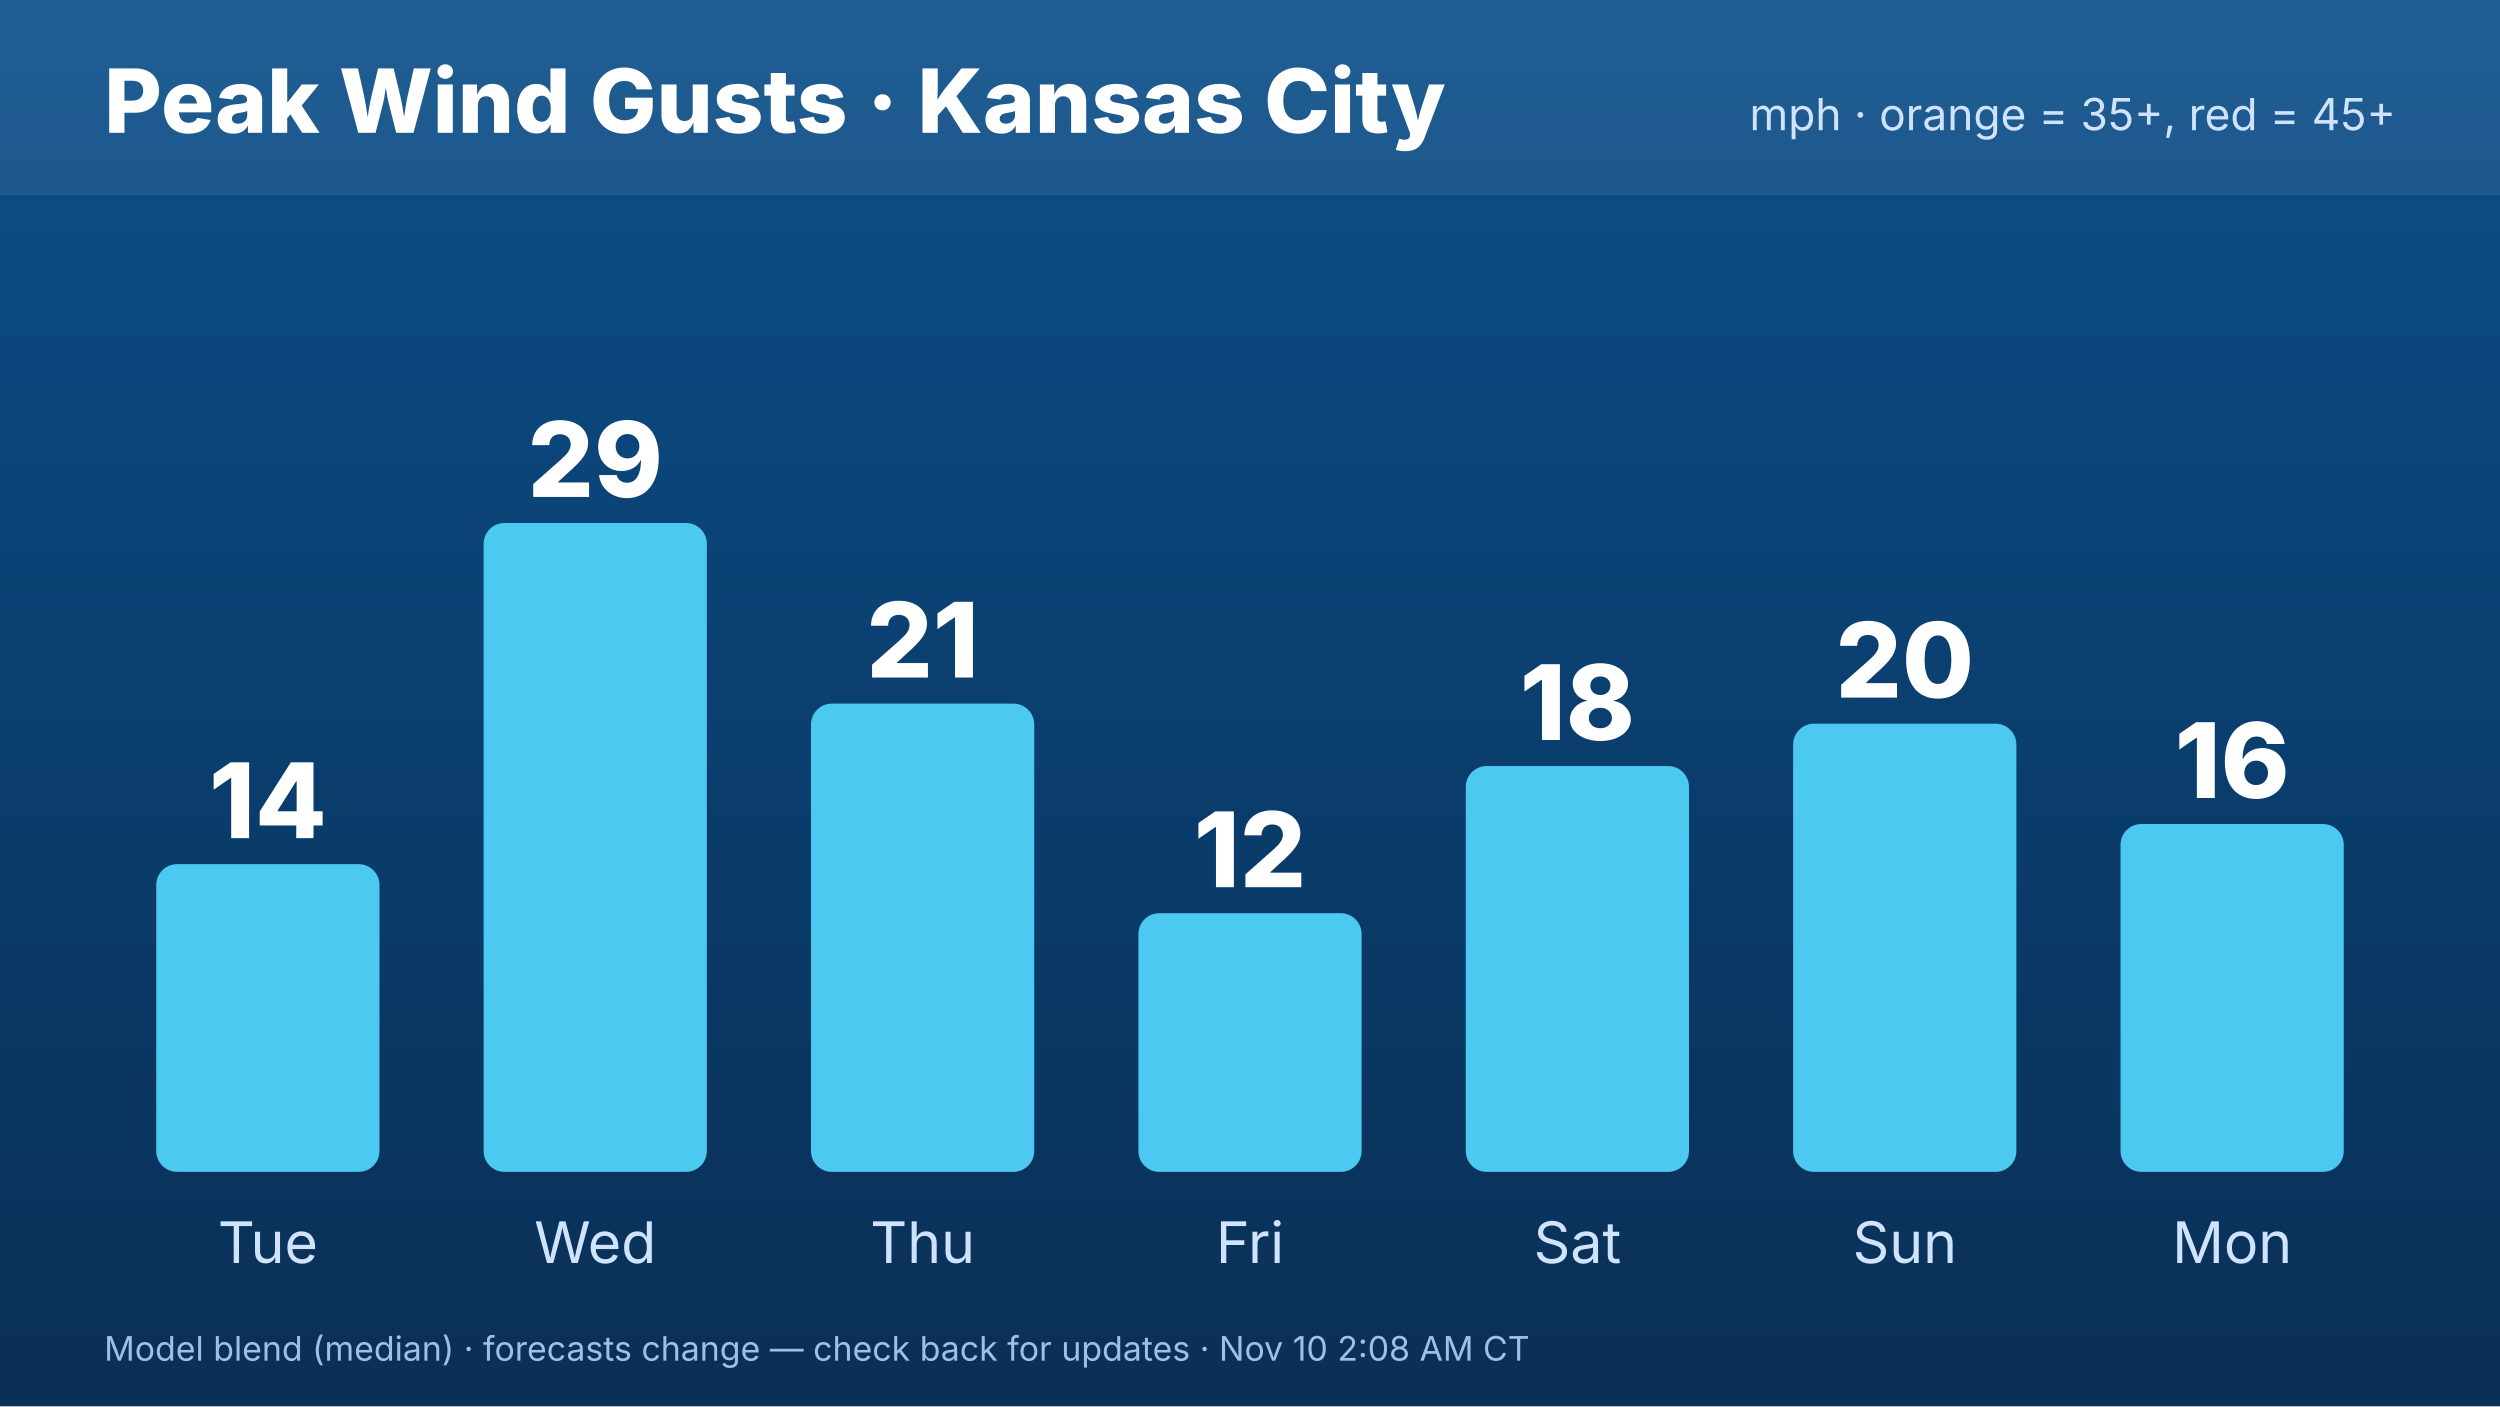
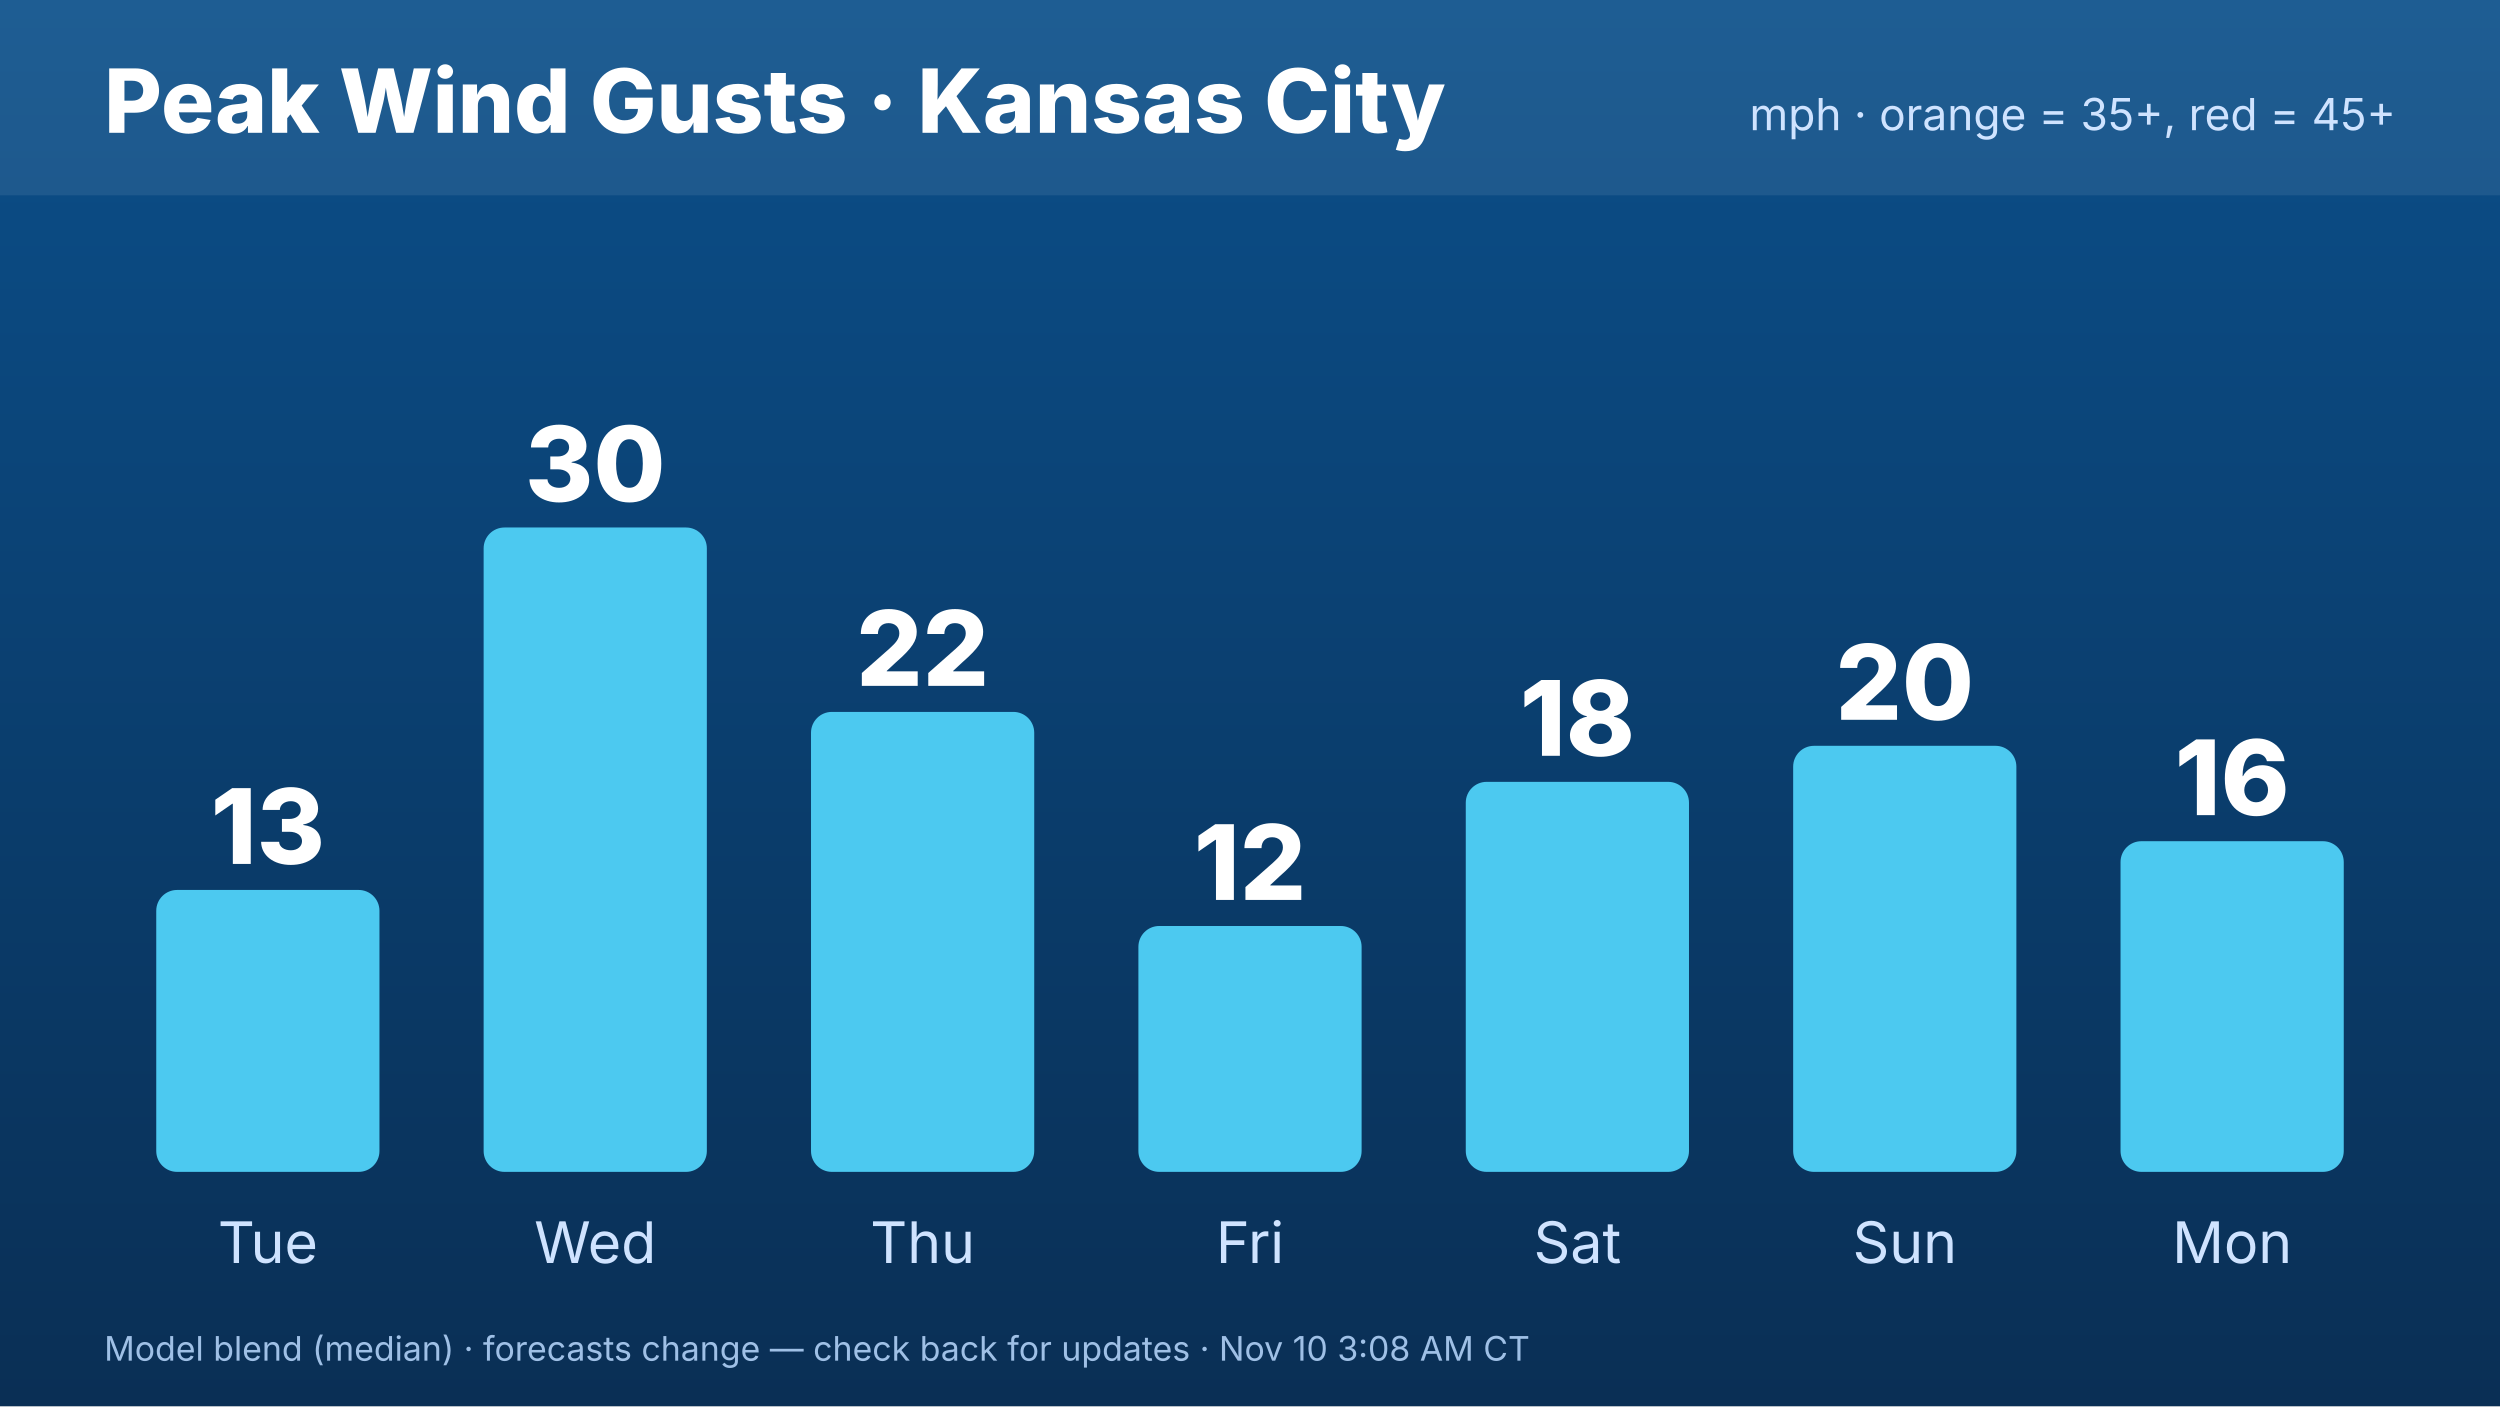
<svg xmlns="http://www.w3.org/2000/svg" width="1920" height="1080" viewBox="0 0 1920 1080" font-family="Inter,Helvetica,Arial,sans-serif">
  <defs>
    <linearGradient id="bg" x1="0" y1="0" x2="0" y2="1">
      <stop offset="0" stop-color="#0b4f8a" />
      <stop offset="1" stop-color="#0a2f55" />
    </linearGradient>
  </defs>
  <rect width="1920" height="1080" fill="url(#bg)" />
  <rect x="0" y="0" width="1920" height="150" fill="#ffffff" opacity=".08" />
  <text x="80" y="102" font-size="68" font-weight="800" fill="#fff">Peak Wind Gusts · Kansas City</text>
  <text x="1840" y="100" font-size="34" fill="#cfe3ff" text-anchor="end">mph · orange = 35+, red = 45+</text>
-   <rect x="120.0" y="663.67" width="171.429" height="236.33" rx="16" fill="#4cc9f0" />
-   <text x="205.714" y="643.67" font-size="80" font-weight="800" fill="#fff" text-anchor="middle">14</text>
+   <rect x="120.0" y="683.488" width="171.429" height="216.512" rx="16" fill="#4cc9f0" />
+   <text x="205.714" y="663.488" font-size="80" font-weight="800" fill="#fff" text-anchor="middle">13</text>
  <text x="205.714" y="970" font-size="44" fill="#cfe3ff" text-anchor="middle">Tue</text>
-   <rect x="371.429" y="401.651" width="171.429" height="498.349" rx="16" fill="#4cc9f0" />
-   <text x="457.143" y="381.651" font-size="80" font-weight="800" fill="#fff" text-anchor="middle">29</text>
+   <rect x="371.429" y="405.116" width="171.429" height="494.884" rx="16" fill="#4cc9f0" />
+   <text x="457.143" y="385.116" font-size="80" font-weight="800" fill="#fff" text-anchor="middle">30</text>
  <text x="457.143" y="970" font-size="44" fill="#cfe3ff" text-anchor="middle">Wed</text>
-   <rect x="622.857" y="540.367" width="171.429" height="359.633" rx="16" fill="#4cc9f0" />
-   <text x="708.571" y="520.367" font-size="80" font-weight="800" fill="#fff" text-anchor="middle">21</text>
+   <rect x="622.857" y="546.744" width="171.429" height="353.256" rx="16" fill="#4cc9f0" />
+   <text x="708.571" y="526.744" font-size="80" font-weight="800" fill="#fff" text-anchor="middle">22</text>
  <text x="708.571" y="970" font-size="44" fill="#cfe3ff" text-anchor="middle">Thu</text>
-   <rect x="874.286" y="701.346" width="171.429" height="198.654" rx="16" fill="#4cc9f0" />
-   <text x="960" y="681.346" font-size="80" font-weight="800" fill="#fff" text-anchor="middle">12</text>
+   <rect x="874.286" y="711.163" width="171.429" height="188.837" rx="16" fill="#4cc9f0" />
+   <text x="960" y="691.163" font-size="80" font-weight="800" fill="#fff" text-anchor="middle">12</text>
  <text x="960" y="970" font-size="44" fill="#cfe3ff" text-anchor="middle">Fri</text>
-   <rect x="1125.714" y="588.318" width="171.429" height="311.682" rx="16" fill="#4cc9f0" />
-   <text x="1211.429" y="568.318" font-size="80" font-weight="800" fill="#fff" text-anchor="middle">18</text>
+   <rect x="1125.714" y="600.465" width="171.429" height="299.535" rx="16" fill="#4cc9f0" />
+   <text x="1211.429" y="580.465" font-size="80" font-weight="800" fill="#fff" text-anchor="middle">18</text>
  <text x="1211.429" y="970" font-size="44" fill="#cfe3ff" text-anchor="middle">Sat</text>
-   <rect x="1377.143" y="555.78" width="171.429" height="344.22" rx="16" fill="#4cc9f0" />
-   <text x="1462.857" y="535.78" font-size="80" font-weight="800" fill="#fff" text-anchor="middle">20</text>
+   <rect x="1377.143" y="572.791" width="171.429" height="327.209" rx="16" fill="#4cc9f0" />
+   <text x="1462.857" y="552.791" font-size="80" font-weight="800" fill="#fff" text-anchor="middle">20</text>
  <text x="1462.857" y="970" font-size="44" fill="#cfe3ff" text-anchor="middle">Sun</text>
-   <rect x="1628.571" y="632.844" width="171.429" height="267.156" rx="16" fill="#4cc9f0" />
-   <text x="1714.286" y="612.844" font-size="80" font-weight="800" fill="#fff" text-anchor="middle">16</text>
+   <rect x="1628.571" y="646.047" width="171.429" height="253.953" rx="16" fill="#4cc9f0" />
+   <text x="1714.286" y="626.047" font-size="80" font-weight="800" fill="#fff" text-anchor="middle">16</text>
  <text x="1714.286" y="970" font-size="44" fill="#cfe3ff" text-anchor="middle">Mon</text>
-   <text x="80" y="1045" font-size="26" fill="#9fc0e6">Model blend (median) · forecasts change — check back for updates · Nov 10 2:08 AM CT</text>
+   <text x="80" y="1045" font-size="26" fill="#9fc0e6">Model blend (median) · forecasts change — check back for updates · Nov 10 3:08 AM CT</text>
</svg>
